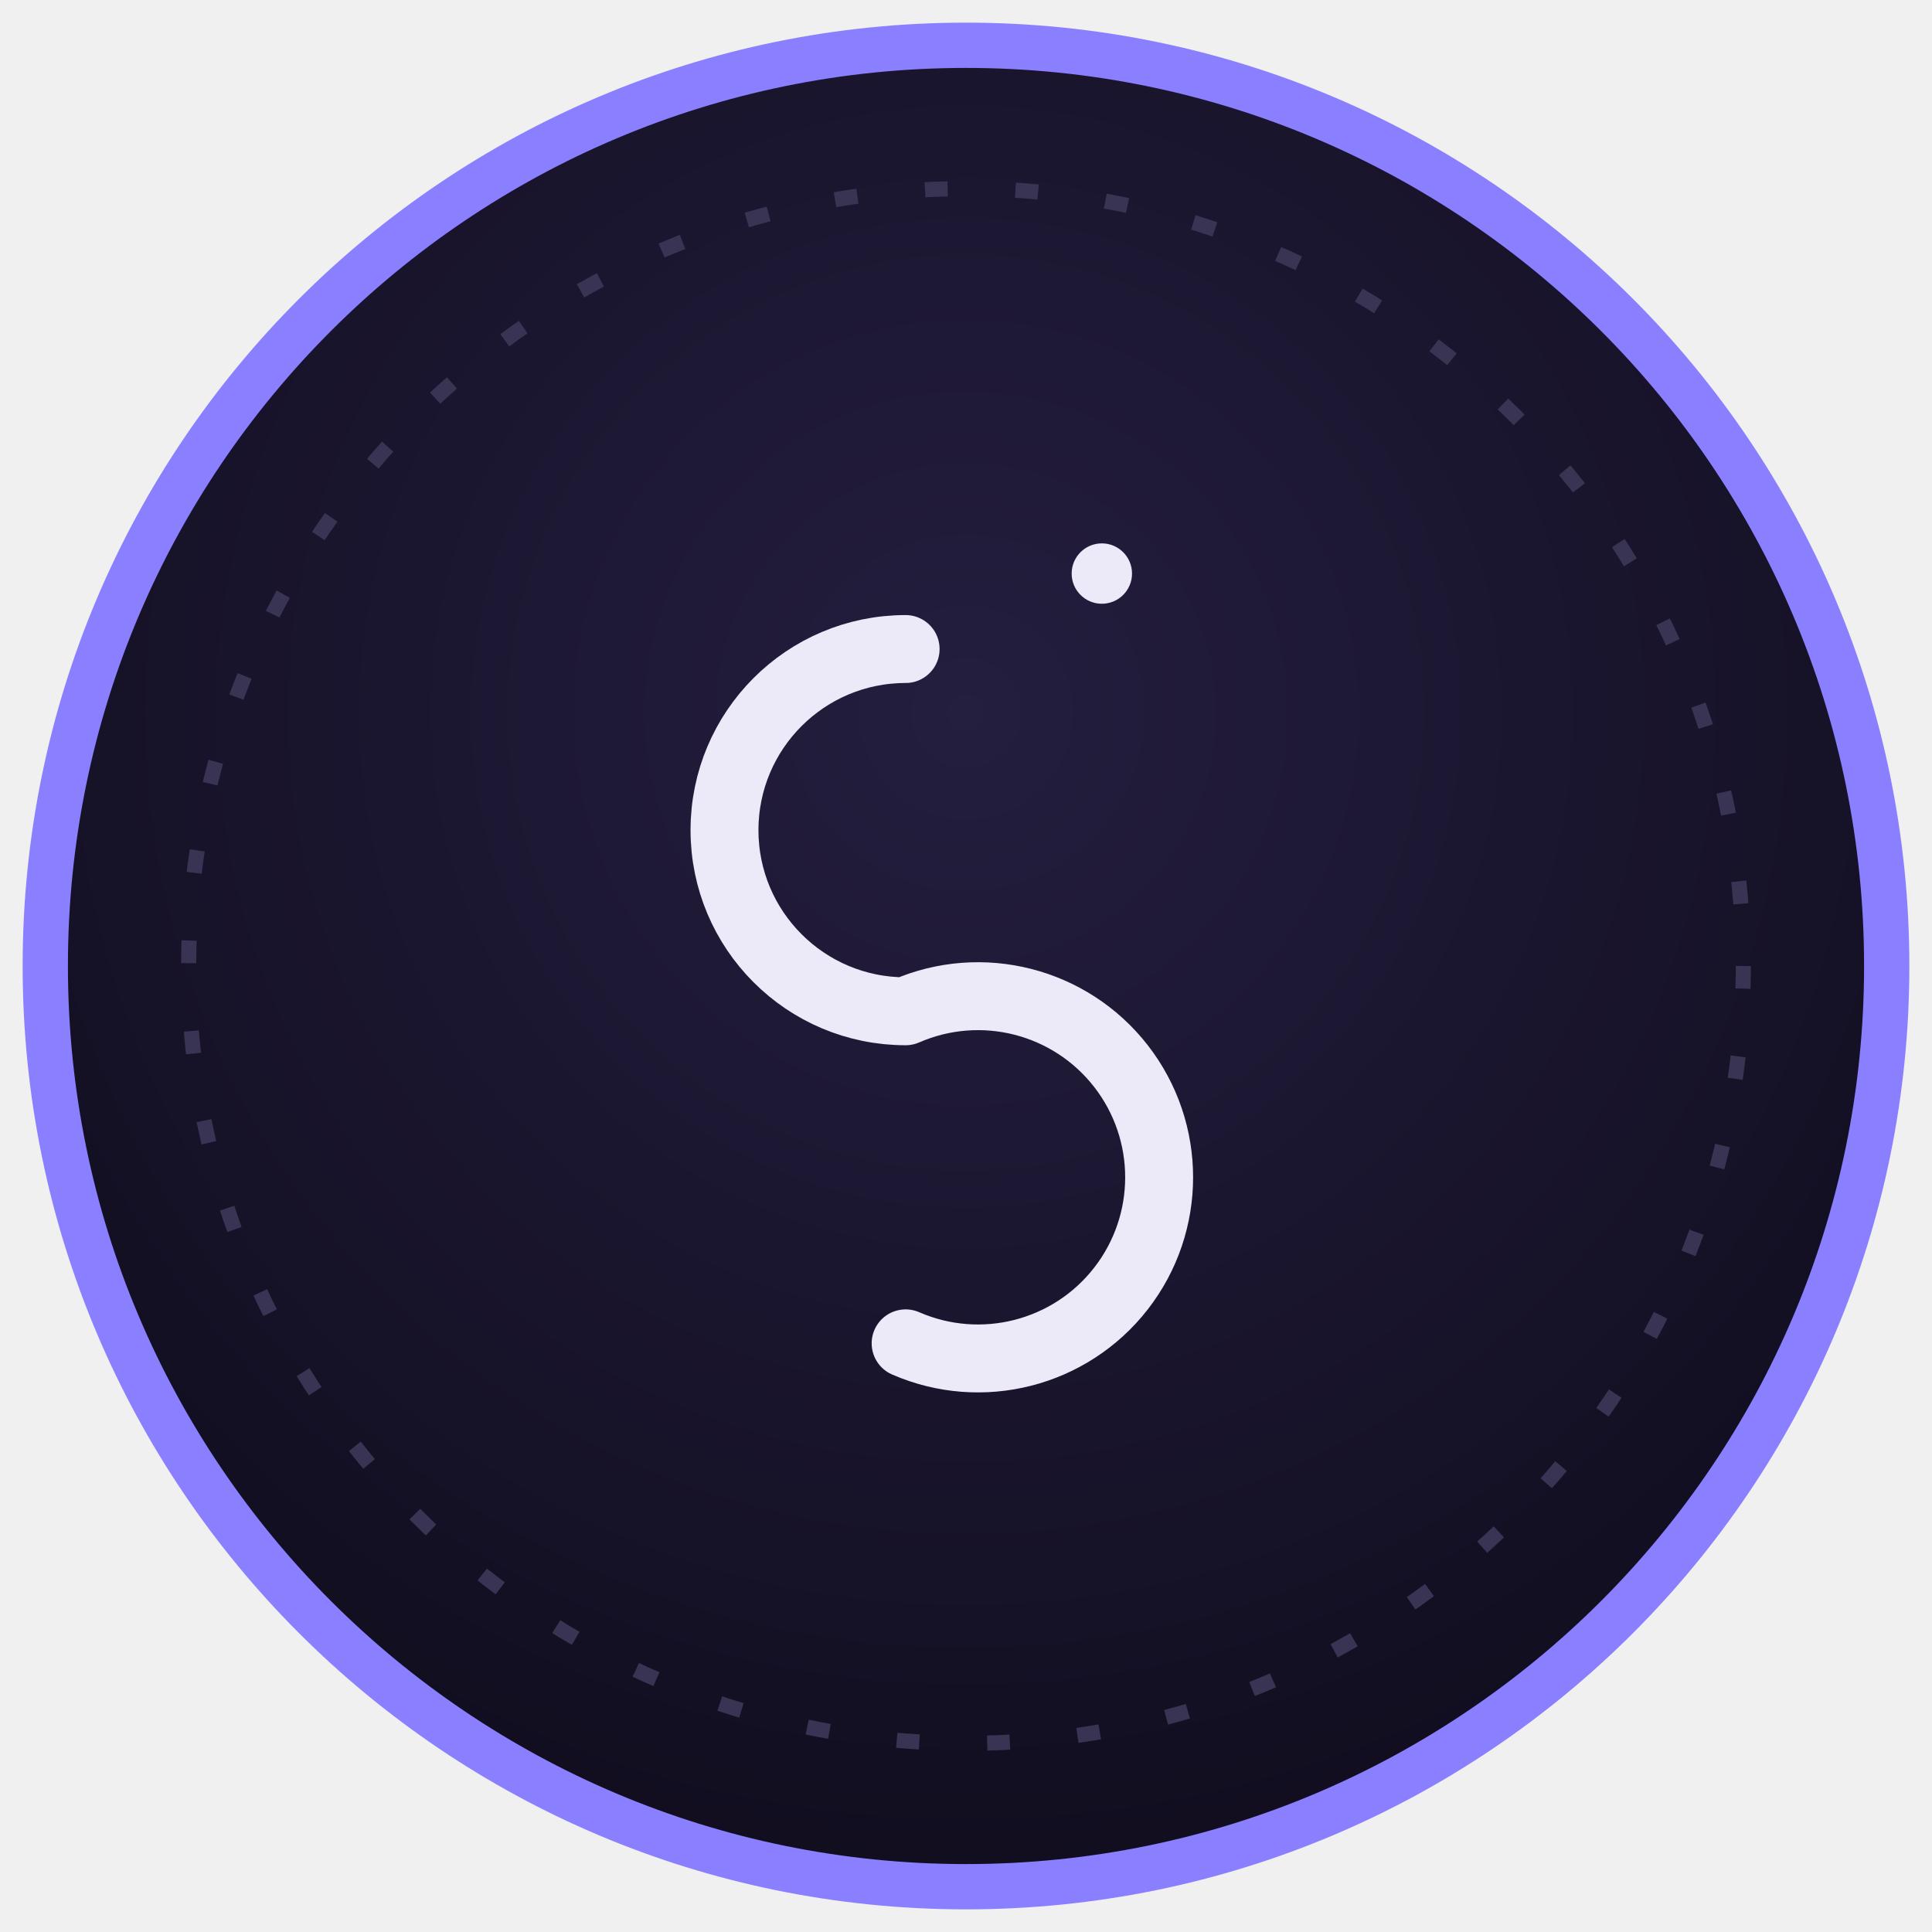
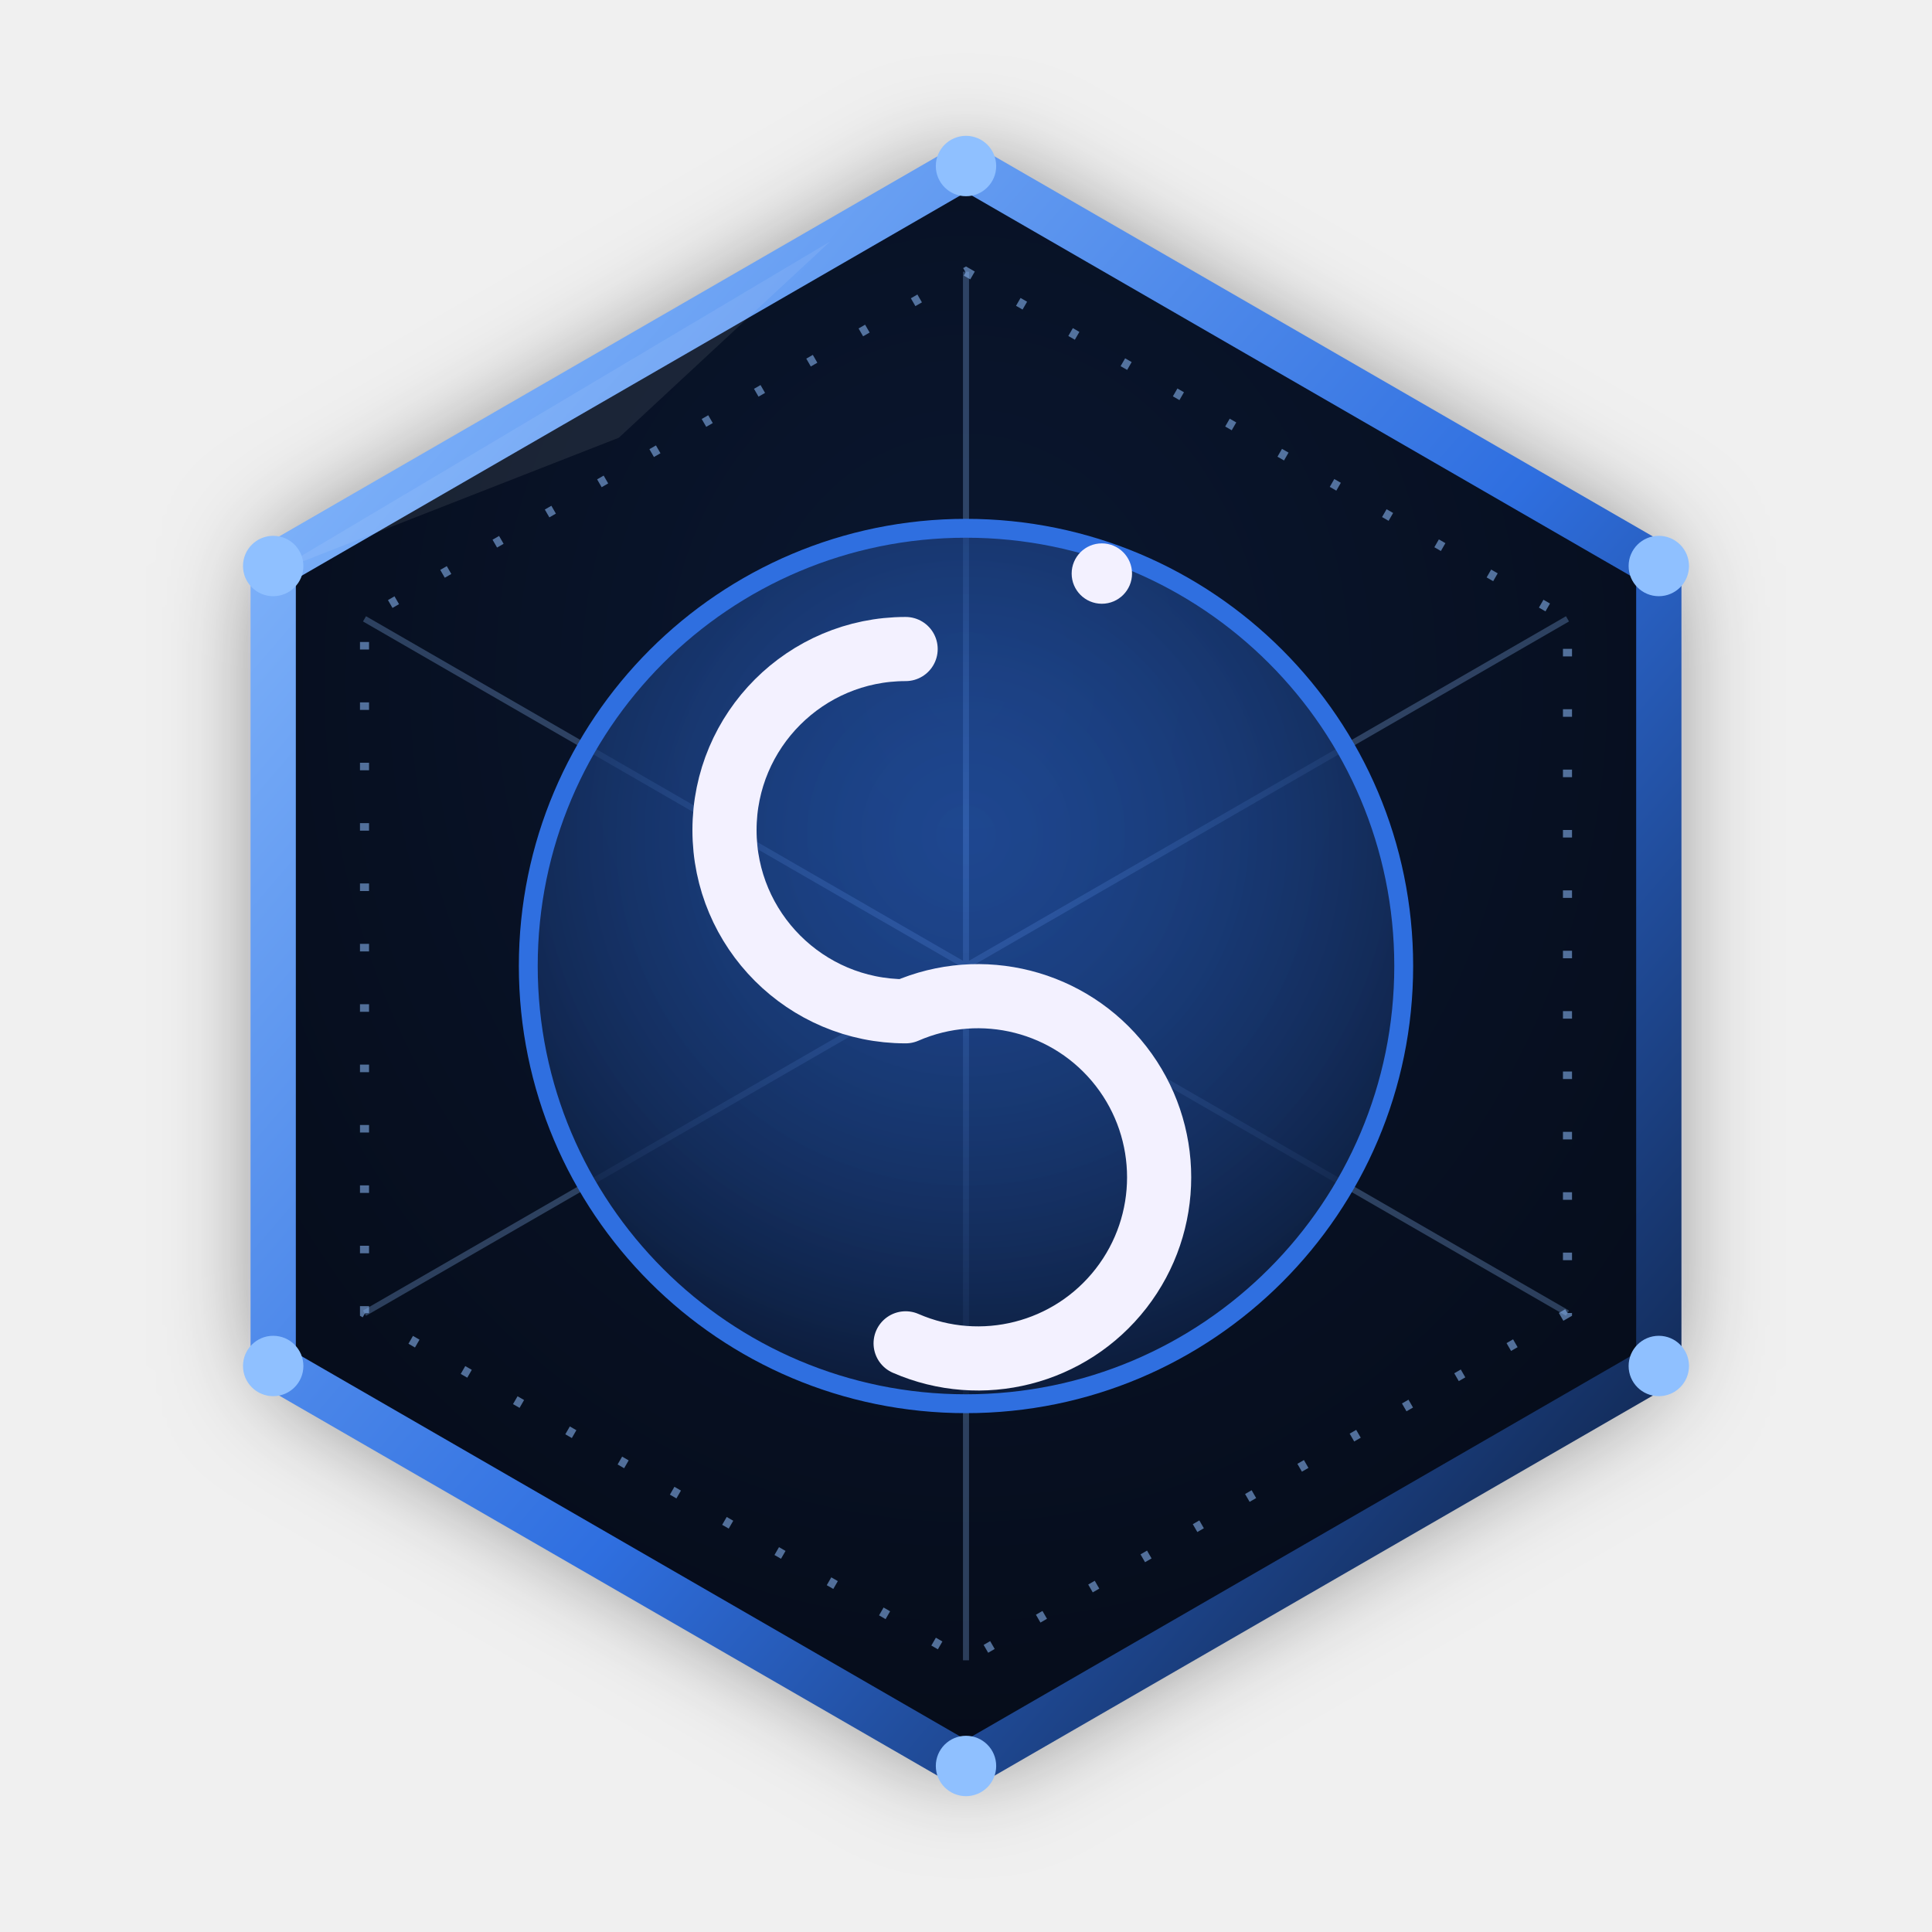
<svg xmlns="http://www.w3.org/2000/svg" viewBox="0 0 256 256">
  <defs>
-     <radialGradient id="bg" cx="50%" cy="36%" r="75%">
-       <stop offset="0%" stop-color="#241e3f" />
-       <stop offset="100%" stop-color="#0e0b1a" />
+     <radialGradient id="fill" cx="50%" cy="32%" r="75%">
+       <stop offset="0%" stop-color="#0a1730" />
+       <stop offset="100%" stop-color="#050b18" />
    </radialGradient>
+     <linearGradient id="border" x1="0%" y1="0%" x2="100%" y2="100%">
+       <stop offset="0%" stop-color="#8fc0ff" />
+       <stop offset="55%" stop-color="#2f6fe0" />
+       <stop offset="100%" stop-color="#0a1730" />
+     </linearGradient>
+     <radialGradient id="medal" cx="50%" cy="35%" r="70%">
+       <stop offset="0%" stop-color="#2f6fe0" stop-opacity="0.55" />
+       <stop offset="100%" stop-color="#0a1730" stop-opacity="0.9" />
+     </radialGradient>
+     <filter id="glow" x="-60%" y="-60%" width="220%" height="220%">
+       <feGaussianBlur stdDeviation="7" result="b" />
+       <feMerge>
+         <feMergeNode in="b" />
+         <feMergeNode in="SourceGraphic" />
+       </feMerge>
+     </filter>
  </defs>
-   <circle cx="128" cy="128" r="122" fill="url(#bg)" stroke="#8a7fff" stroke-width="6" />
-   <circle cx="128" cy="128" r="103" fill="none" stroke="#3a3454" stroke-width="2" stroke-dasharray="3 9" />
-   <g transform="translate(128 132)">
-     <g fill="none" stroke="#ece9f8" stroke-width="9" stroke-linecap="round" stroke-linejoin="round">
-       <path d="M-8 -46a24 24 0 1 0 0 48a24 24 0 1 1 0 44" />
-       <circle cx="18" cy="-56" r="4" fill="#ece9f8" stroke="none" />
-     </g>
+   <path d="M128.0 22.0 L219.8 75.0 L219.8 181.0 L128.0 234.0 L36.2 181.0 L36.2 75.0 Z" fill="#050b18" opacity="0.55" filter="url(#glow)" />
+   <path d="M128.0 22.0 L219.8 75.0 L219.8 181.0 L128.0 234.0 L36.2 181.0 L36.2 75.0 Z" fill="url(#fill)" stroke="url(#border)" stroke-width="6" stroke-linejoin="round" />
+   <path d="M128.0 36.0 L207.7 82.0 L207.7 174.0 L128.0 220.0 L48.3 174.0 L48.3 82.0 Z" fill="none" stroke="#8fc0ff" stroke-width="1.2" stroke-dasharray="1 7" opacity="0.55" />
+   <g stroke="#8fc0ff" stroke-width="0.8" opacity="0.28">
+     <line x1="128" y1="128" x2="128.0" y2="36.0" />
+     <line x1="128" y1="128" x2="207.7" y2="82.0" />
+     <line x1="128" y1="128" x2="207.7" y2="174.0" />
+     <line x1="128" y1="128" x2="128.0" y2="220.0" />
+     <line x1="128" y1="128" x2="48.3" y2="174.0" />
+     <line x1="128" y1="128" x2="48.3" y2="82.0" />
+   </g>
+   <path d="M36 76 L110 32 L82 58 Z" fill="#ffffff" opacity="0.08" />
+   <circle cx="128" cy="128" r="58" fill="url(#medal)" stroke="#2f6fe0" stroke-width="2.5" />
+   <g transform="translate(128 132)" fill="none" stroke="#f3f1ff" stroke-width="8.5" stroke-linecap="round" stroke-linejoin="round">
+     <path d="M-8 -46a24 24 0 1 0 0 48a24 24 0 1 1 0 44" />
+     <circle cx="18" cy="-56" r="4" fill="#f3f1ff" stroke="none" />
+   </g>
+   <g>
+     <circle cx="128.0" cy="22.0" r="4" fill="#8fc0ff" />
+     <circle cx="219.8" cy="75.0" r="4" fill="#8fc0ff" />
+     <circle cx="219.8" cy="181.0" r="4" fill="#8fc0ff" />
+     <circle cx="128.0" cy="234.0" r="4" fill="#8fc0ff" />
+     <circle cx="36.2" cy="181.0" r="4" fill="#8fc0ff" />
+     <circle cx="36.2" cy="75.0" r="4" fill="#8fc0ff" />
  </g>
</svg>
